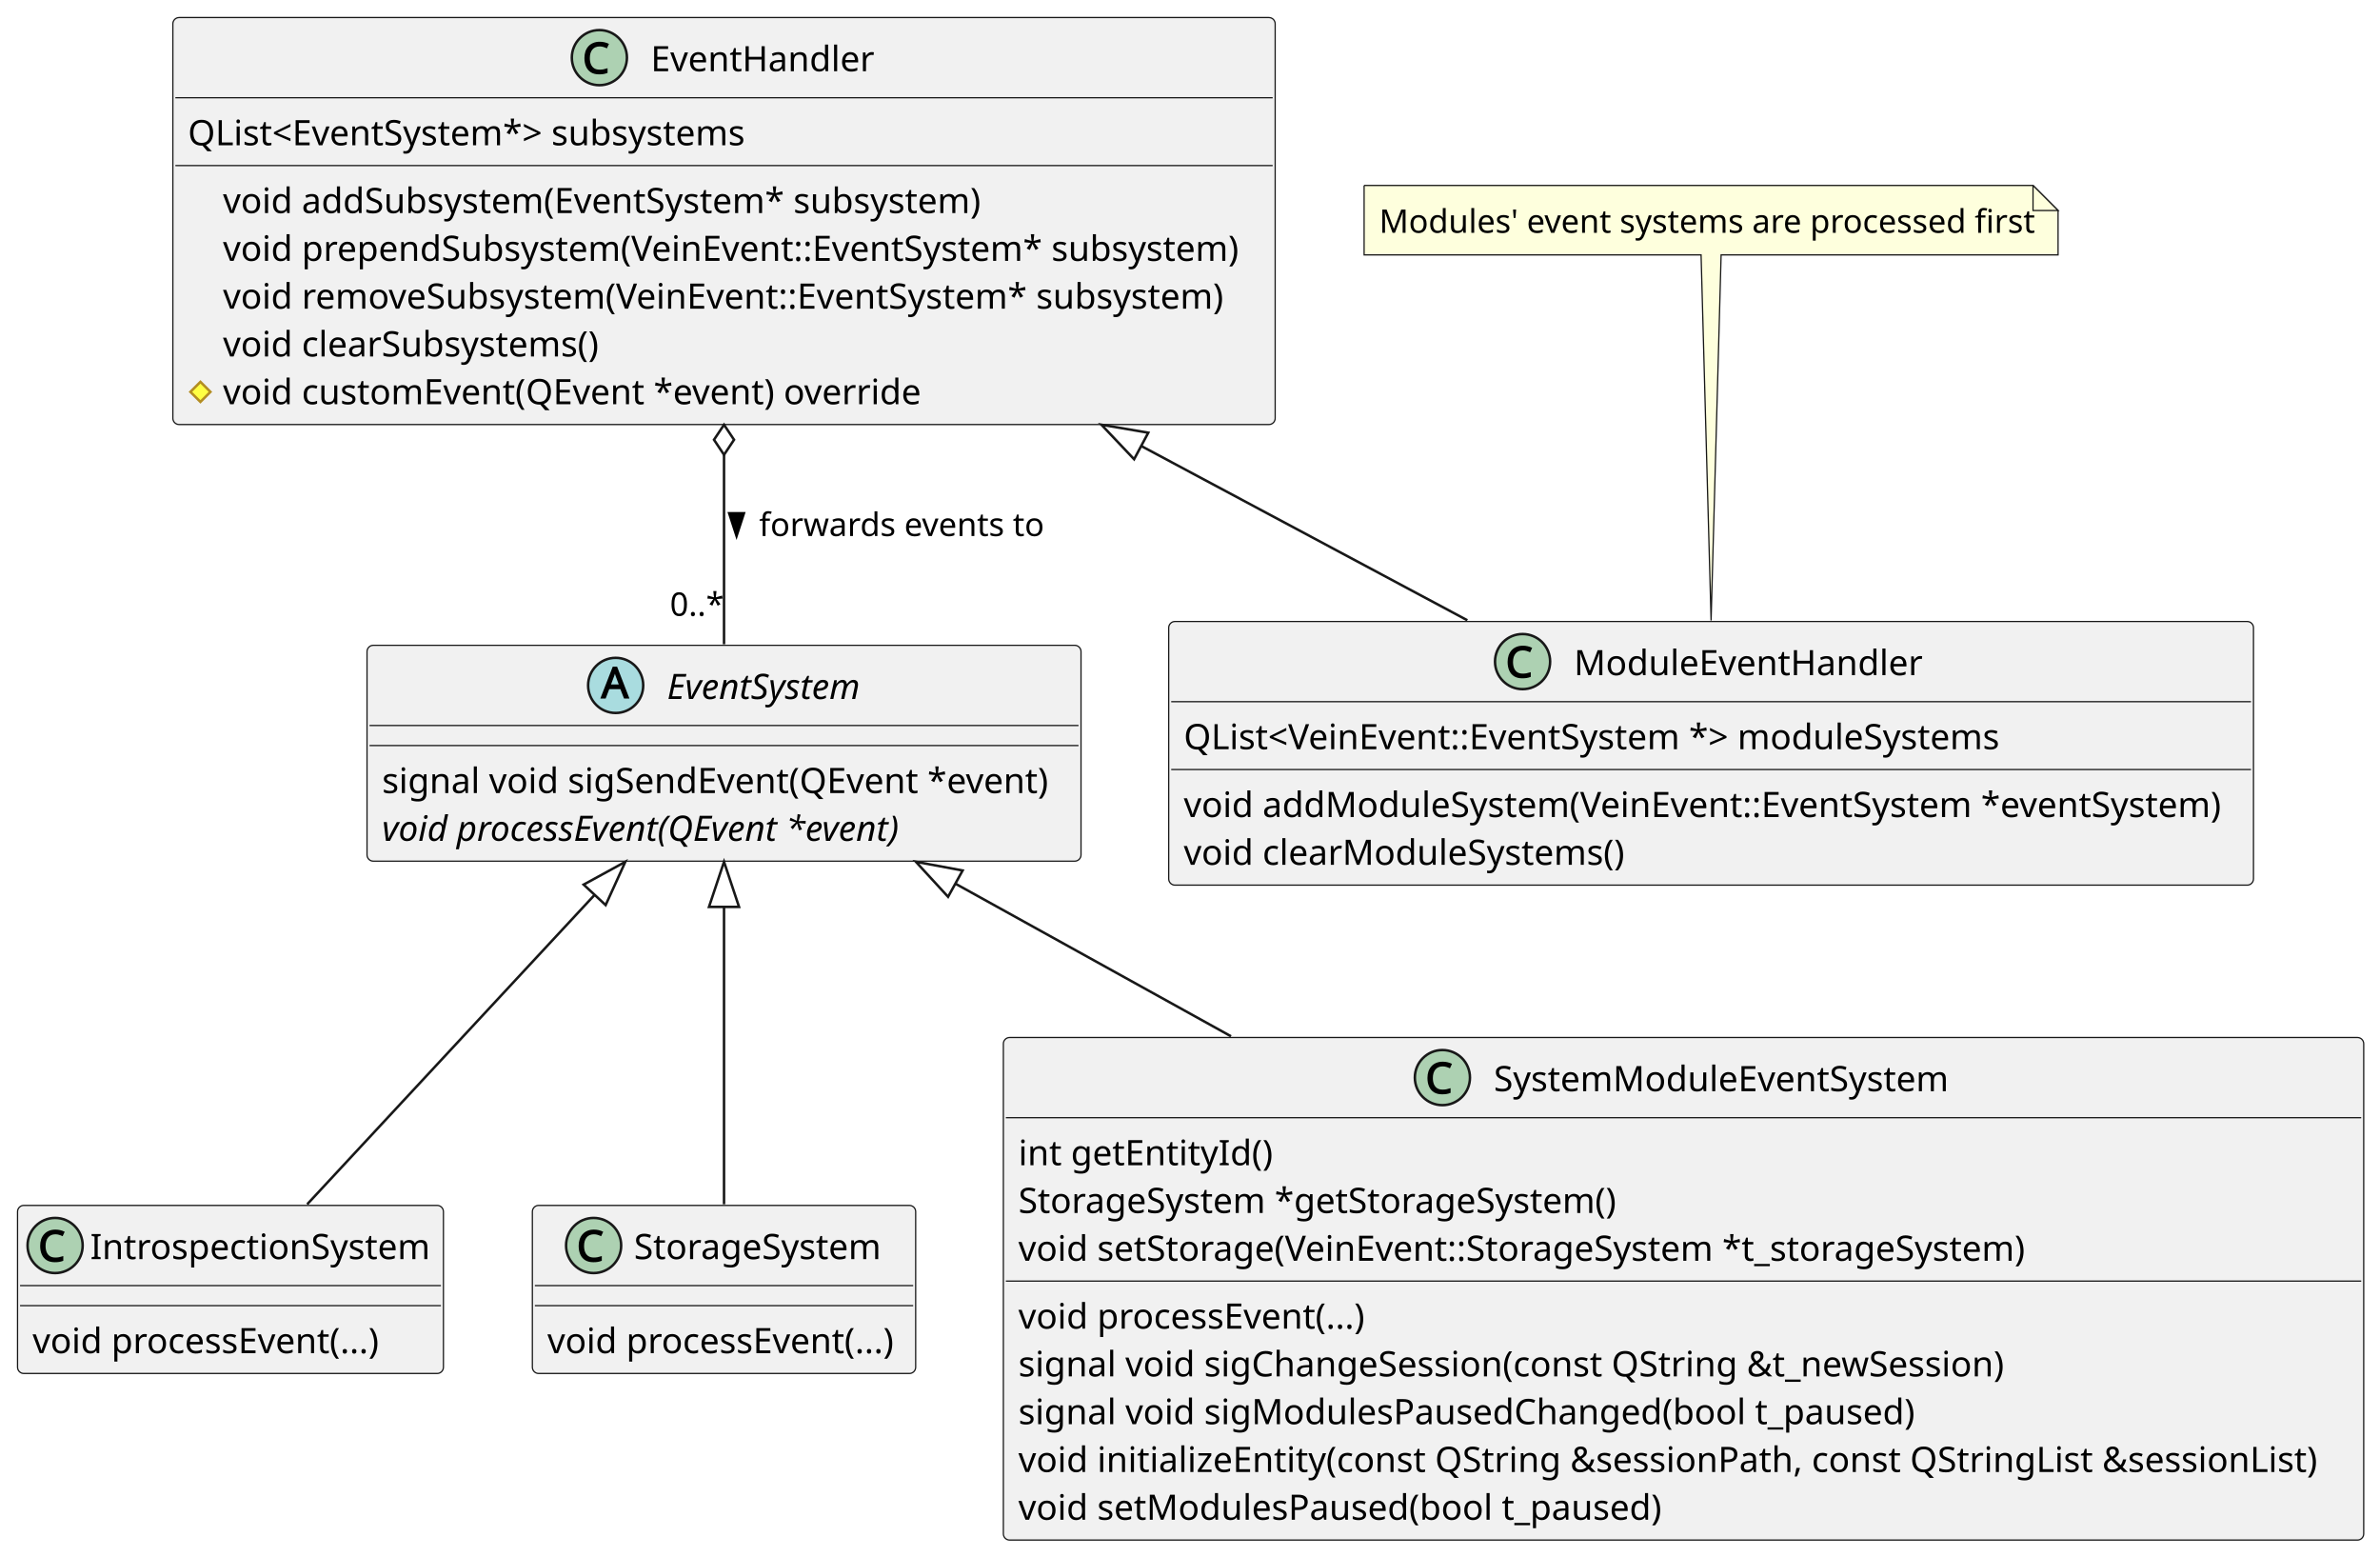
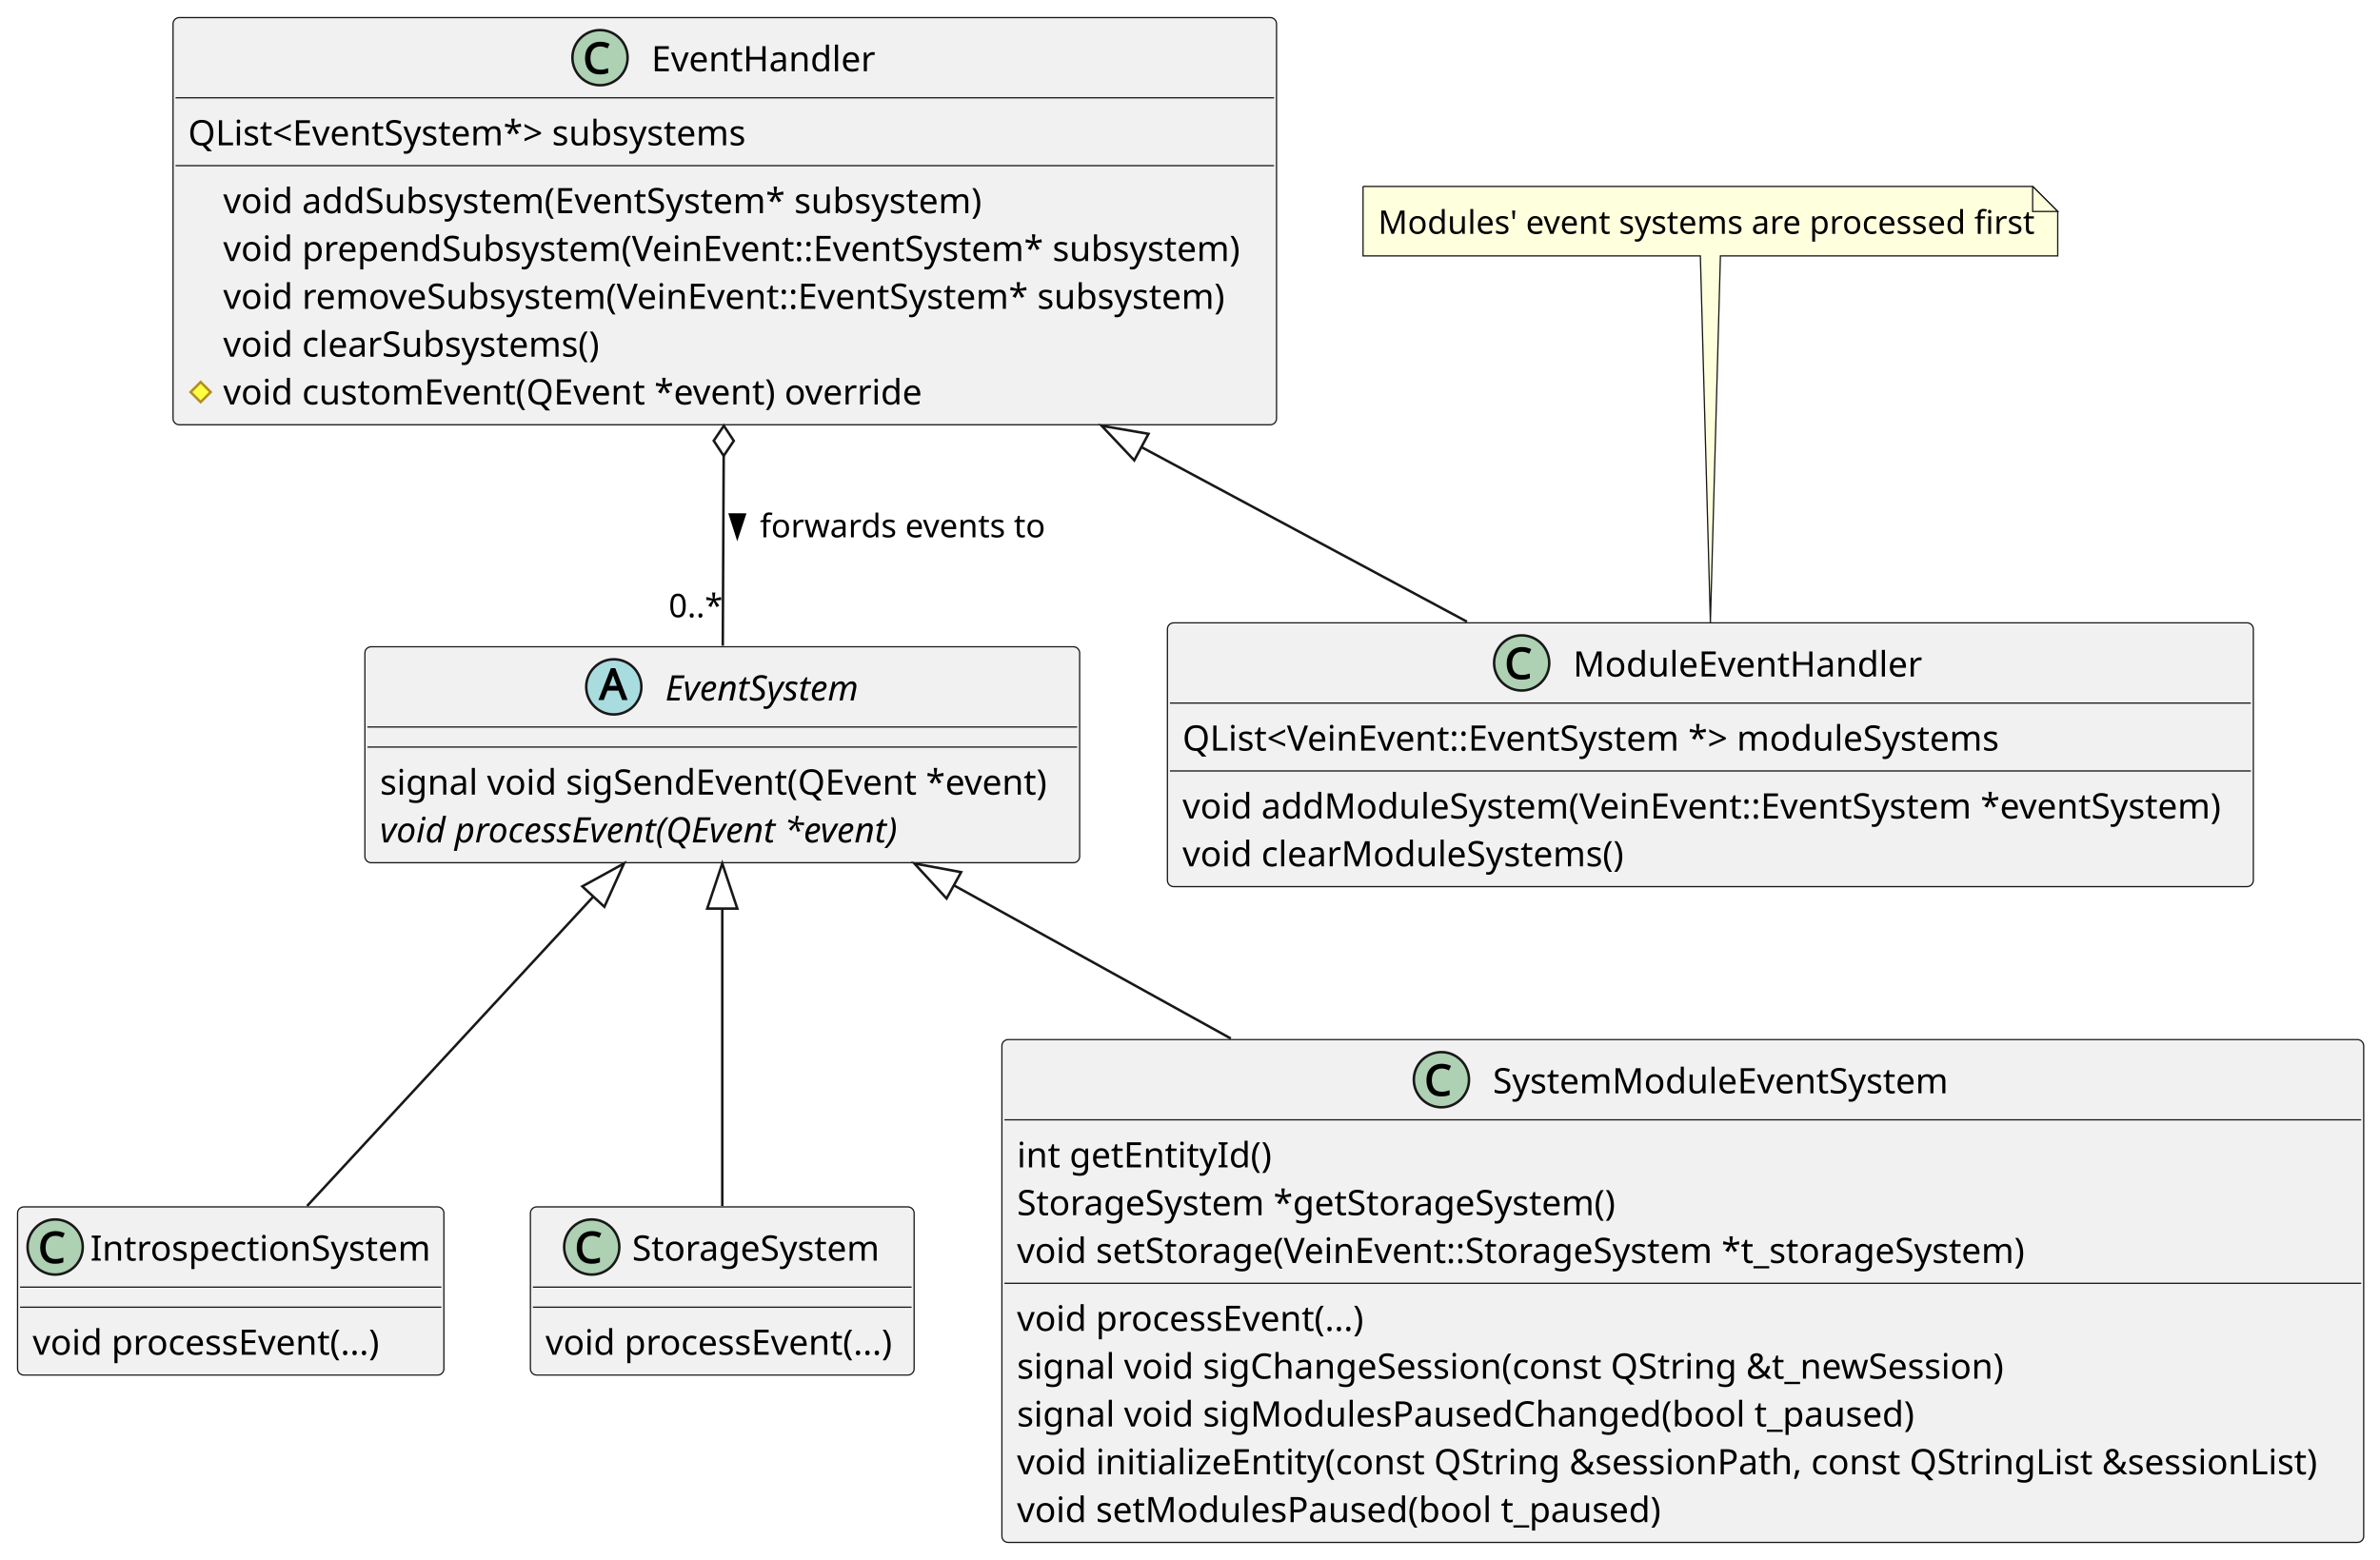
- <svg xmlns="http://www.w3.org/2000/svg" contentStyleType="text/css" height="621px" preserveAspectRatio="none" style="width:950px;height:621px;background:#FFFFFF;" version="1.1" viewBox="0 0 950 621" width="950px" zoomAndPan="magnify">
+ <svg xmlns="http://www.w3.org/2000/svg" contentStyleType="text/css" height="622px" preserveAspectRatio="none" style="width:949px;height:622px;background:#FFFFFF;" version="1.1" viewBox="0 0 949 622" width="949px" zoomAndPan="magnify">
  <defs />
  <g>
    <g id="elem_EventHandler">
      <rect codeLine="2" fill="#F1F1F1" height="162.407" id="EventHandler" rx="2.5" ry="2.5" style="stroke:#181818;stroke-width:0.5;" width="440" x="69" y="7" />
      <ellipse cx="239.25" cy="23" fill="#ADD1B2" rx="11" ry="11" style="stroke:#181818;stroke-width:1.0;" />
      <path d="M239.359,18.531 Q238.438,18.531 237.703,18.844 Q236.984,19.156 236.484,19.75 Q235.984,20.328 235.703,21.203 Q235.438,22.078 235.438,23.172 Q235.438,24.609 235.875,25.656 Q236.328,26.703 237.172,27.25 Q238.031,27.797 239.344,27.797 Q240.125,27.797 240.812,27.672 Q241.516,27.531 242.516,27.219 L242.516,29.094 Q241.656,29.422 240.891,29.547 Q240.141,29.672 239.125,29.672 Q237.203,29.672 235.891,28.875 Q234.594,28.062 233.938,26.594 Q233.281,25.109 233.281,23.141 Q233.281,21.719 233.672,20.547 Q234.078,19.359 234.859,18.484 Q235.641,17.609 236.781,17.141 Q237.922,16.656 239.391,16.656 Q240.344,16.656 241.234,16.859 Q242.141,17.047 243.078,17.516 L242.25,19.297 Q241.469,18.922 240.812,18.734 Q240.156,18.531 239.359,18.531 Z " fill="#000000" />
      <text fill="#000000" font-family="sans-serif" font-size="14" lengthAdjust="spacing" textLength="91" x="259.75" y="28.432">EventHandler</text>
      <line style="stroke:#181818;stroke-width:0.5;" x1="70" x2="508" y1="39" y2="39" />
      <text fill="#000000" font-family="sans-serif" font-size="14" lengthAdjust="spacing" textLength="226" x="75" y="57.966">QList&lt;EventSystem*&gt; subsystems</text>
      <line style="stroke:#181818;stroke-width:0.5;" x1="70" x2="508" y1="66.068" y2="66.068" />
      <text fill="#000000" font-family="sans-serif" font-size="14" lengthAdjust="spacing" textLength="308" x="89" y="85.034">void addSubsystem(EventSystem* subsystem)</text>
      <text fill="#000000" font-family="sans-serif" font-size="14" lengthAdjust="spacing" textLength="414" x="89" y="104.102">void prependSubsystem(VeinEvent::EventSystem* subsystem)</text>
      <text fill="#000000" font-family="sans-serif" font-size="14" lengthAdjust="spacing" textLength="406" x="89" y="123.17">void removeSubsystem(VeinEvent::EventSystem* subsystem)</text>
      <text fill="#000000" font-family="sans-serif" font-size="14" lengthAdjust="spacing" textLength="153" x="89" y="142.238">void clearSubsystems()</text>
      <polygon fill="#FFFF44" points="80,152.374,84,156.374,80,160.374,76,156.374" style="stroke:#B38D22;stroke-width:1.0;" />
      <text fill="#000000" font-family="sans-serif" font-size="14" lengthAdjust="spacing" textLength="283" x="89" y="161.305">void customEvent(QEvent *event) override</text>
    </g>
    <g id="elem_ModuleEventHandler">
-       <rect codeLine="11" fill="#F1F1F1" height="105.204" id="ModuleEventHandler" rx="2.5" ry="2.5" style="stroke:#181818;stroke-width:0.5;" width="433" x="466.5" y="248" />
-       <ellipse cx="607.75" cy="264" fill="#ADD1B2" rx="11" ry="11" style="stroke:#181818;stroke-width:1.0;" />
-       <path d="M607.859,259.531 Q606.938,259.531 606.203,259.844 Q605.484,260.156 604.984,260.75 Q604.484,261.328 604.203,262.203 Q603.938,263.078 603.938,264.172 Q603.938,265.609 604.375,266.656 Q604.828,267.703 605.672,268.25 Q606.531,268.797 607.844,268.797 Q608.625,268.797 609.312,268.672 Q610.016,268.531 611.016,268.219 L611.016,270.094 Q610.156,270.422 609.391,270.547 Q608.641,270.672 607.625,270.672 Q605.703,270.672 604.391,269.875 Q603.094,269.062 602.438,267.594 Q601.781,266.109 601.781,264.141 Q601.781,262.719 602.172,261.547 Q602.578,260.359 603.359,259.484 Q604.141,258.609 605.281,258.141 Q606.422,257.656 607.891,257.656 Q608.844,257.656 609.734,257.859 Q610.641,258.047 611.578,258.516 L610.75,260.297 Q609.969,259.922 609.312,259.734 Q608.656,259.531 607.859,259.531 Z " fill="#000000" />
-       <text fill="#000000" font-family="sans-serif" font-size="14" lengthAdjust="spacing" textLength="142" x="628.25" y="269.432">ModuleEventHandler</text>
-       <line style="stroke:#181818;stroke-width:0.5;" x1="467.5" x2="898.5" y1="280" y2="280" />
-       <text fill="#000000" font-family="sans-serif" font-size="14" lengthAdjust="spacing" textLength="331" x="472.5" y="298.966">QList&lt;VeinEvent::EventSystem *&gt; moduleSystems</text>
-       <line style="stroke:#181818;stroke-width:0.5;" x1="467.5" x2="898.5" y1="307.068" y2="307.068" />
-       <text fill="#000000" font-family="sans-serif" font-size="14" lengthAdjust="spacing" textLength="421" x="472.5" y="326.034">void addModuleSystem(VeinEvent::EventSystem *eventSystem)</text>
-       <text fill="#000000" font-family="sans-serif" font-size="14" lengthAdjust="spacing" textLength="179" x="472.5" y="345.102">void clearModuleSystems()</text>
+       <rect codeLine="11" fill="#F1F1F1" height="105.204" id="ModuleEventHandler" rx="2.5" ry="2.5" style="stroke:#181818;stroke-width:0.5;" width="433" x="465.5" y="248.4" />
+       <ellipse cx="606.75" cy="264.4" fill="#ADD1B2" rx="11" ry="11" style="stroke:#181818;stroke-width:1.0;" />
+       <path d="M606.859,259.931 Q605.938,259.931 605.203,260.244 Q604.484,260.556 603.984,261.15 Q603.484,261.728 603.203,262.603 Q602.938,263.478 602.938,264.572 Q602.938,266.009 603.375,267.056 Q603.828,268.103 604.672,268.65 Q605.531,269.197 606.844,269.197 Q607.625,269.197 608.312,269.072 Q609.016,268.931 610.016,268.619 L610.016,270.494 Q609.156,270.822 608.391,270.947 Q607.641,271.072 606.625,271.072 Q604.703,271.072 603.391,270.275 Q602.094,269.462 601.438,267.994 Q600.781,266.509 600.781,264.541 Q600.781,263.119 601.172,261.947 Q601.578,260.759 602.359,259.884 Q603.141,259.009 604.281,258.541 Q605.422,258.056 606.891,258.056 Q607.844,258.056 608.734,258.259 Q609.641,258.447 610.578,258.916 L609.75,260.697 Q608.969,260.322 608.312,260.134 Q607.656,259.931 606.859,259.931 Z " fill="#000000" />
+       <text fill="#000000" font-family="sans-serif" font-size="14" lengthAdjust="spacing" textLength="142" x="627.25" y="269.832">ModuleEventHandler</text>
+       <line style="stroke:#181818;stroke-width:0.5;" x1="466.5" x2="897.5" y1="280.4" y2="280.4" />
+       <text fill="#000000" font-family="sans-serif" font-size="14" lengthAdjust="spacing" textLength="331" x="471.5" y="299.366">QList&lt;VeinEvent::EventSystem *&gt; moduleSystems</text>
+       <line style="stroke:#181818;stroke-width:0.5;" x1="466.5" x2="897.5" y1="307.468" y2="307.468" />
+       <text fill="#000000" font-family="sans-serif" font-size="14" lengthAdjust="spacing" textLength="421" x="471.5" y="326.434">void addModuleSystem(VeinEvent::EventSystem *eventSystem)</text>
+       <text fill="#000000" font-family="sans-serif" font-size="14" lengthAdjust="spacing" textLength="179" x="471.5" y="345.502">void clearModuleSystems()</text>
    </g>
    <g id="elem_GMN4">
-       <path d="M544.5,74 L544.5,101.706 A0,0 0 0 0 544.5,101.706 L679,101.706 L683,247.6 L687,101.706 L821.5,101.706 A0,0 0 0 0 821.5,101.706 L821.5,84 L811.5,74 L544.5,74 A0,0 0 0 0 544.5,74 " fill="#FEFFDD" style="stroke:#181818;stroke-width:0.5;" />
-       <path d="M811.5,74 L811.5,84 L821.5,84 L811.5,74 " fill="#FEFFDD" style="stroke:#181818;stroke-width:0.5;" />
-       <text fill="#000000" font-family="sans-serif" font-size="13" lengthAdjust="spacing" textLength="256" x="550.5" y="92.897">Modules' event systems are processed first</text>
+       <path d="M543.5,74.35 L543.5,102.056 A0,0 0 0 0 543.5,102.056 L678,102.056 L682,248.28 L686,102.056 L820.5,102.056 A0,0 0 0 0 820.5,102.056 L820.5,84.35 L810.5,74.35 L543.5,74.35 A0,0 0 0 0 543.5,74.35 " fill="#FEFFDD" style="stroke:#181818;stroke-width:0.5;" />
+       <path d="M810.5,74.35 L810.5,84.35 L820.5,84.35 L810.5,74.35 " fill="#FEFFDD" style="stroke:#181818;stroke-width:0.5;" />
+       <text fill="#000000" font-family="sans-serif" font-size="13" lengthAdjust="spacing" textLength="256" x="549.5" y="93.247">Modules' event systems are processed first</text>
    </g>
    <g id="elem_EventSystem">
-       <rect codeLine="20" fill="#F1F1F1" height="86.136" id="EventSystem" rx="2.5" ry="2.5" style="stroke:#181818;stroke-width:0.5;" width="285" x="146.5" y="257.5" />
-       <ellipse cx="245.75" cy="273.5" fill="#A9DCDF" rx="11" ry="11" style="stroke:#181818;stroke-width:1.0;" />
-       <path d="M249.094,278.75 L247.625,275 L243.188,275 L241.75,278.75 L239.625,278.75 L244.578,266.031 L246.328,266.031 L251.25,278.75 L249.094,278.75 Z M245.75,269.797 Q245.703,269.641 245.578,269.281 Q245.453,268.922 245.344,268.547 Q245.234,268.156 245.438,268.094 Q245.594,268.281 245.5,268.641 Q245.406,268.984 245.312,269.281 Q245.219,269.562 245.141,269.797 L243.906,273.109 L246.984,273.109 L245.75,269.797 Z " fill="#000000" />
-       <text fill="#000000" font-family="sans-serif" font-size="14" font-style="italic" lengthAdjust="spacing" textLength="78" x="266.25" y="278.932">EventSystem</text>
-       <line style="stroke:#181818;stroke-width:0.5;" x1="147.5" x2="430.5" y1="289.5" y2="289.5" />
-       <line style="stroke:#181818;stroke-width:0.5;" x1="147.5" x2="430.5" y1="297.5" y2="297.5" />
-       <text fill="#000000" font-family="sans-serif" font-size="14" lengthAdjust="spacing" textLength="273" x="152.5" y="316.466">signal void sigSendEvent(QEvent *event)</text>
-       <text fill="#000000" font-family="sans-serif" font-size="14" font-style="italic" lengthAdjust="spacing" textLength="210" x="152.5" y="335.534">void processEvent(QEvent *event)</text>
+       <rect codeLine="20" fill="#F1F1F1" height="86.136" id="EventSystem" rx="2.5" ry="2.5" style="stroke:#181818;stroke-width:0.5;" width="285" x="145.5" y="257.94" />
+       <ellipse cx="244.75" cy="273.94" fill="#A9DCDF" rx="11" ry="11" style="stroke:#181818;stroke-width:1.0;" />
+       <path d="M248.094,279.19 L246.625,275.44 L242.188,275.44 L240.75,279.19 L238.625,279.19 L243.578,266.471 L245.328,266.471 L250.25,279.19 L248.094,279.19 Z M244.75,270.237 Q244.703,270.081 244.578,269.721 Q244.453,269.362 244.344,268.987 Q244.234,268.596 244.438,268.534 Q244.594,268.721 244.5,269.081 Q244.406,269.424 244.312,269.721 Q244.219,270.002 244.141,270.237 L242.906,273.549 L245.984,273.549 L244.75,270.237 Z " fill="#000000" />
+       <text fill="#000000" font-family="sans-serif" font-size="14" font-style="italic" lengthAdjust="spacing" textLength="78" x="265.25" y="279.372">EventSystem</text>
+       <line style="stroke:#181818;stroke-width:0.5;" x1="146.5" x2="429.5" y1="289.94" y2="289.94" />
+       <line style="stroke:#181818;stroke-width:0.5;" x1="146.5" x2="429.5" y1="297.94" y2="297.94" />
+       <text fill="#000000" font-family="sans-serif" font-size="14" lengthAdjust="spacing" textLength="273" x="151.5" y="316.906">signal void sigSendEvent(QEvent *event)</text>
+       <text fill="#000000" font-family="sans-serif" font-size="14" font-style="italic" lengthAdjust="spacing" textLength="210" x="151.5" y="335.974">void processEvent(QEvent *event)</text>
    </g>
    <g id="elem_IntrospectionSystem">
-       <rect codeLine="25" fill="#F1F1F1" height="67.068" id="IntrospectionSystem" rx="2.5" ry="2.5" style="stroke:#181818;stroke-width:0.5;" width="170" x="7" y="481" />
-       <ellipse cx="22" cy="497" fill="#ADD1B2" rx="11" ry="11" style="stroke:#181818;stroke-width:1.0;" />
-       <path d="M22.109,492.531 Q21.188,492.531 20.453,492.844 Q19.734,493.156 19.234,493.75 Q18.734,494.328 18.453,495.203 Q18.188,496.078 18.188,497.172 Q18.188,498.609 18.625,499.656 Q19.078,500.703 19.922,501.25 Q20.781,501.797 22.094,501.797 Q22.875,501.797 23.562,501.672 Q24.266,501.531 25.266,501.219 L25.266,503.094 Q24.406,503.422 23.641,503.547 Q22.891,503.672 21.875,503.672 Q19.953,503.672 18.641,502.875 Q17.344,502.062 16.688,500.594 Q16.031,499.109 16.031,497.141 Q16.031,495.719 16.422,494.547 Q16.828,493.359 17.609,492.484 Q18.391,491.609 19.531,491.141 Q20.672,490.656 22.141,490.656 Q23.094,490.656 23.984,490.859 Q24.891,491.047 25.828,491.516 L25,493.297 Q24.219,492.922 23.562,492.734 Q22.906,492.531 22.109,492.531 Z " fill="#000000" />
-       <text fill="#000000" font-family="sans-serif" font-size="14" lengthAdjust="spacing" textLength="138" x="36" y="502.432">IntrospectionSystem</text>
-       <line style="stroke:#181818;stroke-width:0.5;" x1="8" x2="176" y1="513" y2="513" />
-       <line style="stroke:#181818;stroke-width:0.5;" x1="8" x2="176" y1="521" y2="521" />
-       <text fill="#000000" font-family="sans-serif" font-size="14" lengthAdjust="spacing" textLength="141" x="13" y="539.966">void processEvent(...)</text>
+       <rect codeLine="25" fill="#F1F1F1" height="67.068" id="IntrospectionSystem" rx="2.5" ry="2.5" style="stroke:#181818;stroke-width:0.5;" width="170" x="7" y="481.34" />
+       <ellipse cx="22" cy="497.34" fill="#ADD1B2" rx="11" ry="11" style="stroke:#181818;stroke-width:1.0;" />
+       <path d="M22.109,492.871 Q21.188,492.871 20.453,493.184 Q19.734,493.496 19.234,494.09 Q18.734,494.668 18.453,495.543 Q18.188,496.418 18.188,497.512 Q18.188,498.949 18.625,499.996 Q19.078,501.043 19.922,501.59 Q20.781,502.137 22.094,502.137 Q22.875,502.137 23.562,502.012 Q24.266,501.871 25.266,501.559 L25.266,503.434 Q24.406,503.762 23.641,503.887 Q22.891,504.012 21.875,504.012 Q19.953,504.012 18.641,503.215 Q17.344,502.402 16.688,500.934 Q16.031,499.449 16.031,497.481 Q16.031,496.059 16.422,494.887 Q16.828,493.699 17.609,492.824 Q18.391,491.949 19.531,491.481 Q20.672,490.996 22.141,490.996 Q23.094,490.996 23.984,491.199 Q24.891,491.387 25.828,491.856 L25,493.637 Q24.219,493.262 23.562,493.074 Q22.906,492.871 22.109,492.871 Z " fill="#000000" />
+       <text fill="#000000" font-family="sans-serif" font-size="14" lengthAdjust="spacing" textLength="138" x="36" y="502.772">IntrospectionSystem</text>
+       <line style="stroke:#181818;stroke-width:0.5;" x1="8" x2="176" y1="513.34" y2="513.34" />
+       <line style="stroke:#181818;stroke-width:0.5;" x1="8" x2="176" y1="521.34" y2="521.34" />
+       <text fill="#000000" font-family="sans-serif" font-size="14" lengthAdjust="spacing" textLength="141" x="13" y="540.306">void processEvent(...)</text>
    </g>
    <g id="elem_StorageSystem">
-       <rect codeLine="29" fill="#F1F1F1" height="67.068" id="StorageSystem" rx="2.5" ry="2.5" style="stroke:#181818;stroke-width:0.5;" width="153" x="212.5" y="481" />
-       <ellipse cx="236.95" cy="497" fill="#ADD1B2" rx="11" ry="11" style="stroke:#181818;stroke-width:1.0;" />
-       <path d="M237.059,492.531 Q236.137,492.531 235.403,492.844 Q234.684,493.156 234.184,493.75 Q233.684,494.328 233.403,495.203 Q233.137,496.078 233.137,497.172 Q233.137,498.609 233.575,499.656 Q234.028,500.703 234.872,501.25 Q235.731,501.797 237.044,501.797 Q237.825,501.797 238.512,501.672 Q239.216,501.531 240.216,501.219 L240.216,503.094 Q239.356,503.422 238.591,503.547 Q237.841,503.672 236.825,503.672 Q234.903,503.672 233.591,502.875 Q232.294,502.062 231.637,500.594 Q230.981,499.109 230.981,497.141 Q230.981,495.719 231.372,494.547 Q231.778,493.359 232.559,492.484 Q233.341,491.609 234.481,491.141 Q235.622,490.656 237.091,490.656 Q238.044,490.656 238.934,490.859 Q239.841,491.047 240.778,491.516 L239.95,493.297 Q239.169,492.922 238.512,492.734 Q237.856,492.531 237.059,492.531 Z " fill="#000000" />
-       <text fill="#000000" font-family="sans-serif" font-size="14" lengthAdjust="spacing" textLength="100" x="253.05" y="502.432">StorageSystem</text>
-       <line style="stroke:#181818;stroke-width:0.5;" x1="213.5" x2="364.5" y1="513" y2="513" />
-       <line style="stroke:#181818;stroke-width:0.5;" x1="213.5" x2="364.5" y1="521" y2="521" />
-       <text fill="#000000" font-family="sans-serif" font-size="14" lengthAdjust="spacing" textLength="141" x="218.5" y="539.966">void processEvent(...)</text>
+       <rect codeLine="29" fill="#F1F1F1" height="67.068" id="StorageSystem" rx="2.5" ry="2.5" style="stroke:#181818;stroke-width:0.5;" width="153" x="211.5" y="481.34" />
+       <ellipse cx="235.95" cy="497.34" fill="#ADD1B2" rx="11" ry="11" style="stroke:#181818;stroke-width:1.0;" />
+       <path d="M236.059,492.871 Q235.137,492.871 234.403,493.184 Q233.684,493.496 233.184,494.09 Q232.684,494.668 232.403,495.543 Q232.137,496.418 232.137,497.512 Q232.137,498.949 232.575,499.996 Q233.028,501.043 233.872,501.59 Q234.731,502.137 236.044,502.137 Q236.825,502.137 237.512,502.012 Q238.216,501.871 239.216,501.559 L239.216,503.434 Q238.356,503.762 237.591,503.887 Q236.841,504.012 235.825,504.012 Q233.903,504.012 232.591,503.215 Q231.294,502.402 230.637,500.934 Q229.981,499.449 229.981,497.481 Q229.981,496.059 230.372,494.887 Q230.778,493.699 231.559,492.824 Q232.341,491.949 233.481,491.481 Q234.622,490.996 236.091,490.996 Q237.044,490.996 237.934,491.199 Q238.841,491.387 239.778,491.856 L238.95,493.637 Q238.169,493.262 237.512,493.074 Q236.856,492.871 236.059,492.871 Z " fill="#000000" />
+       <text fill="#000000" font-family="sans-serif" font-size="14" lengthAdjust="spacing" textLength="100" x="252.05" y="502.772">StorageSystem</text>
+       <line style="stroke:#181818;stroke-width:0.5;" x1="212.5" x2="363.5" y1="513.34" y2="513.34" />
+       <line style="stroke:#181818;stroke-width:0.5;" x1="212.5" x2="363.5" y1="521.34" y2="521.34" />
+       <text fill="#000000" font-family="sans-serif" font-size="14" lengthAdjust="spacing" textLength="141" x="217.5" y="540.306">void processEvent(...)</text>
    </g>
    <g id="elem_SystemModuleEventSystem">
-       <rect codeLine="33" fill="#F1F1F1" height="200.543" id="SystemModuleEventSystem" rx="2.5" ry="2.5" style="stroke:#181818;stroke-width:0.5;" width="543" x="400.5" y="414" />
-       <ellipse cx="575.75" cy="430" fill="#ADD1B2" rx="11" ry="11" style="stroke:#181818;stroke-width:1.0;" />
-       <path d="M575.859,425.531 Q574.938,425.531 574.203,425.844 Q573.484,426.156 572.984,426.75 Q572.484,427.328 572.203,428.203 Q571.938,429.078 571.938,430.172 Q571.938,431.609 572.375,432.656 Q572.828,433.703 573.672,434.25 Q574.531,434.797 575.844,434.797 Q576.625,434.797 577.312,434.672 Q578.016,434.531 579.016,434.219 L579.016,436.094 Q578.156,436.422 577.391,436.547 Q576.641,436.672 575.625,436.672 Q573.703,436.672 572.391,435.875 Q571.094,435.062 570.438,433.594 Q569.781,432.109 569.781,430.141 Q569.781,428.719 570.172,427.547 Q570.578,426.359 571.359,425.484 Q572.141,424.609 573.281,424.141 Q574.422,423.656 575.891,423.656 Q576.844,423.656 577.734,423.859 Q578.641,424.047 579.578,424.516 L578.75,426.297 Q577.969,425.922 577.312,425.734 Q576.656,425.531 575.859,425.531 Z " fill="#000000" />
-       <text fill="#000000" font-family="sans-serif" font-size="14" lengthAdjust="spacing" textLength="184" x="596.25" y="435.432">SystemModuleEventSystem</text>
-       <line style="stroke:#181818;stroke-width:0.5;" x1="401.5" x2="942.5" y1="446" y2="446" />
-       <text fill="#000000" font-family="sans-serif" font-size="14" lengthAdjust="spacing" textLength="104" x="406.5" y="464.966">int getEntityId()</text>
-       <text fill="#000000" font-family="sans-serif" font-size="14" lengthAdjust="spacing" textLength="242" x="406.5" y="484.034">StorageSystem *getStorageSystem()</text>
-       <text fill="#000000" font-family="sans-serif" font-size="14" lengthAdjust="spacing" textLength="408" x="406.5" y="503.102">void setStorage(VeinEvent::StorageSystem *t_storageSystem)</text>
-       <line style="stroke:#181818;stroke-width:0.5;" x1="401.5" x2="942.5" y1="511.204" y2="511.204" />
-       <text fill="#000000" font-family="sans-serif" font-size="14" lengthAdjust="spacing" textLength="141" x="406.5" y="530.17">void processEvent(...)</text>
-       <text fill="#000000" font-family="sans-serif" font-size="14" lengthAdjust="spacing" textLength="404" x="406.5" y="549.238">signal void sigChangeSession(const QString &amp;t_newSession)</text>
-       <text fill="#000000" font-family="sans-serif" font-size="14" lengthAdjust="spacing" textLength="367" x="406.5" y="568.306">signal void sigModulesPausedChanged(bool t_paused)</text>
-       <text fill="#000000" font-family="sans-serif" font-size="14" lengthAdjust="spacing" textLength="531" x="406.5" y="587.373">void initializeEntity(const QString &amp;sessionPath, const QStringList &amp;sessionList)</text>
-       <text fill="#000000" font-family="sans-serif" font-size="14" lengthAdjust="spacing" textLength="261" x="406.5" y="606.441">void setModulesPaused(bool t_paused)</text>
+       <rect codeLine="33" fill="#F1F1F1" height="200.543" id="SystemModuleEventSystem" rx="2.5" ry="2.5" style="stroke:#181818;stroke-width:0.5;" width="543" x="399.5" y="414.61" />
+       <ellipse cx="574.75" cy="430.61" fill="#ADD1B2" rx="11" ry="11" style="stroke:#181818;stroke-width:1.0;" />
+       <path d="M574.859,426.141 Q573.938,426.141 573.203,426.454 Q572.484,426.766 571.984,427.36 Q571.484,427.938 571.203,428.813 Q570.938,429.688 570.938,430.782 Q570.938,432.219 571.375,433.266 Q571.828,434.313 572.672,434.86 Q573.531,435.407 574.844,435.407 Q575.625,435.407 576.312,435.282 Q577.016,435.141 578.016,434.829 L578.016,436.704 Q577.156,437.032 576.391,437.157 Q575.641,437.282 574.625,437.282 Q572.703,437.282 571.391,436.485 Q570.094,435.673 569.438,434.204 Q568.781,432.719 568.781,430.751 Q568.781,429.329 569.172,428.157 Q569.578,426.969 570.359,426.094 Q571.141,425.219 572.281,424.751 Q573.422,424.266 574.891,424.266 Q575.844,424.266 576.734,424.469 Q577.641,424.657 578.578,425.126 L577.75,426.907 Q576.969,426.532 576.312,426.344 Q575.656,426.141 574.859,426.141 Z " fill="#000000" />
+       <text fill="#000000" font-family="sans-serif" font-size="14" lengthAdjust="spacing" textLength="184" x="595.25" y="436.042">SystemModuleEventSystem</text>
+       <line style="stroke:#181818;stroke-width:0.5;" x1="400.5" x2="941.5" y1="446.61" y2="446.61" />
+       <text fill="#000000" font-family="sans-serif" font-size="14" lengthAdjust="spacing" textLength="104" x="405.5" y="465.576">int getEntityId()</text>
+       <text fill="#000000" font-family="sans-serif" font-size="14" lengthAdjust="spacing" textLength="242" x="405.5" y="484.644">StorageSystem *getStorageSystem()</text>
+       <text fill="#000000" font-family="sans-serif" font-size="14" lengthAdjust="spacing" textLength="408" x="405.5" y="503.712">void setStorage(VeinEvent::StorageSystem *t_storageSystem)</text>
+       <line style="stroke:#181818;stroke-width:0.5;" x1="400.5" x2="941.5" y1="511.814" y2="511.814" />
+       <text fill="#000000" font-family="sans-serif" font-size="14" lengthAdjust="spacing" textLength="141" x="405.5" y="530.78">void processEvent(...)</text>
+       <text fill="#000000" font-family="sans-serif" font-size="14" lengthAdjust="spacing" textLength="404" x="405.5" y="549.848">signal void sigChangeSession(const QString &amp;t_newSession)</text>
+       <text fill="#000000" font-family="sans-serif" font-size="14" lengthAdjust="spacing" textLength="367" x="405.5" y="568.915">signal void sigModulesPausedChanged(bool t_paused)</text>
+       <text fill="#000000" font-family="sans-serif" font-size="14" lengthAdjust="spacing" textLength="531" x="405.5" y="587.983">void initializeEntity(const QString &amp;sessionPath, const QStringList &amp;sessionList)</text>
+       <text fill="#000000" font-family="sans-serif" font-size="14" lengthAdjust="spacing" textLength="261" x="405.5" y="607.051">void setModulesPaused(bool t_paused)</text>
    </g>
    <g id="link_EventHandler_ModuleEventHandler">
-       <path codeLine="46" d="M455.517,177.961 C504.507,204.131 541.67,223.99 585.7,247.51 " fill="none" id="EventHandler-backto-ModuleEventHandler" style="stroke:#181818;stroke-width:1.0;" />
-       <polygon fill="none" points="439.64,169.48,452.69,183.253,458.344,172.669,439.64,169.48" style="stroke:#181818;stroke-width:1.0;" />
+       <path codeLine="46" d="M455.122,178.309 C503.982,204.519 541.03,224.39 584.94,247.94 " fill="none" id="EventHandler-backto-ModuleEventHandler" style="stroke:#181818;stroke-width:1.0;" />
+       <polygon fill="none" points="439.26,169.8,452.286,183.596,457.958,173.022,439.26,169.8" style="stroke:#181818;stroke-width:1.0;" />
    </g>
    <g id="link_EventHandler_EventSystem">
-       <path codeLine="47" d="M289,181.48 C289,211.31 289,231.95 289,257.07 " fill="none" id="EventHandler-backto-EventSystem" style="stroke:#181818;stroke-width:1.0;" />
-       <polygon fill="none" points="289,169.48,285,175.48,289,181.48,293,175.48,289,169.48" style="stroke:#181818;stroke-width:1.0;" />
-       <polygon fill="#000000" points="294,213.853,296.939,204.808,291.061,204.808,294,213.853" style="stroke:#000000;stroke-width:1.0;" />
-       <text fill="#000000" font-family="sans-serif" font-size="13" lengthAdjust="spacing" textLength="112" x="303" y="213.897">forwards events to</text>
-       <text fill="#000000" font-family="sans-serif" font-size="13" lengthAdjust="spacing" textLength="20" x="267.406" y="245.736">0..*</text>
+       <path codeLine="47" d="M288.564,181.8 C288.424,211.67 288.32,232.36 288.2,257.51 " fill="none" id="EventHandler-backto-EventSystem" style="stroke:#181818;stroke-width:1.0;" />
+       <polygon fill="none" points="288.62,169.8,284.592,175.781,288.564,181.8,292.592,175.819,288.62,169.8" style="stroke:#181818;stroke-width:1.0;" />
+       <polygon fill="#000000" points="293.976,214.253,296.958,205.222,291.08,205.194,293.976,214.253" style="stroke:#000000;stroke-width:1.0;" />
+       <text fill="#000000" font-family="sans-serif" font-size="13" lengthAdjust="spacing" textLength="112" x="303" y="214.297">forwards events to</text>
+       <text fill="#000000" font-family="sans-serif" font-size="13" lengthAdjust="spacing" textLength="20" x="266.638" y="246.176">0..*</text>
    </g>
    <g id="link_EventSystem_IntrospectionSystem">
-       <path codeLine="50" d="M237.358,357.076 C199.968,397.316 156.79,443.77 122.61,480.56 " fill="none" id="EventSystem-backto-IntrospectionSystem" style="stroke:#181818;stroke-width:1.0;" />
-       <polygon fill="none" points="249.61,343.89,232.962,352.992,241.753,361.16,249.61,343.89" style="stroke:#181818;stroke-width:1.0;" />
+       <path codeLine="50" d="M236.588,357.584 C199.388,397.804 156.47,444.19 122.46,480.96 " fill="none" id="EventSystem-backto-IntrospectionSystem" style="stroke:#181818;stroke-width:1.0;" />
+       <polygon fill="none" points="248.81,344.37,232.183,353.51,240.993,361.658,248.81,344.37" style="stroke:#181818;stroke-width:1.0;" />
    </g>
    <g id="link_EventSystem_StorageSystem">
-       <path codeLine="51" d="M289,361.89 C289,402.13 289,443.77 289,480.56 " fill="none" id="EventSystem-backto-StorageSystem" style="stroke:#181818;stroke-width:1.0;" />
-       <polygon fill="none" points="289,343.89,283,361.89,295,361.89,289,343.89" style="stroke:#181818;stroke-width:1.0;" />
+       <path codeLine="51" d="M288,362.37 C288,402.59 288,444.19 288,480.96 " fill="none" id="EventSystem-backto-StorageSystem" style="stroke:#181818;stroke-width:1.0;" />
+       <polygon fill="none" points="288,344.37,282,362.37,294,362.37,288,344.37" style="stroke:#181818;stroke-width:1.0;" />
    </g>
    <g id="link_EventSystem_SystemModuleEventSystem">
-       <path codeLine="52" d="M381.337,352.609 C417.678,372.729 447.04,388.98 491.37,413.52 " fill="none" id="EventSystem-backto-SystemModuleEventSystem" style="stroke:#181818;stroke-width:1.0;" />
-       <polygon fill="none" points="365.59,343.89,378.431,357.858,384.244,347.36,365.59,343.89" style="stroke:#181818;stroke-width:1.0;" />
+       <path codeLine="52" d="M380.339,353.085 C416.789,373.255 446.31,389.58 490.77,414.18 " fill="none" id="EventSystem-backto-SystemModuleEventSystem" style="stroke:#181818;stroke-width:1.0;" />
+       <polygon fill="none" points="364.59,344.37,377.434,358.335,383.245,347.835,364.59,344.37" style="stroke:#181818;stroke-width:1.0;" />
    </g>
  </g>
</svg>
